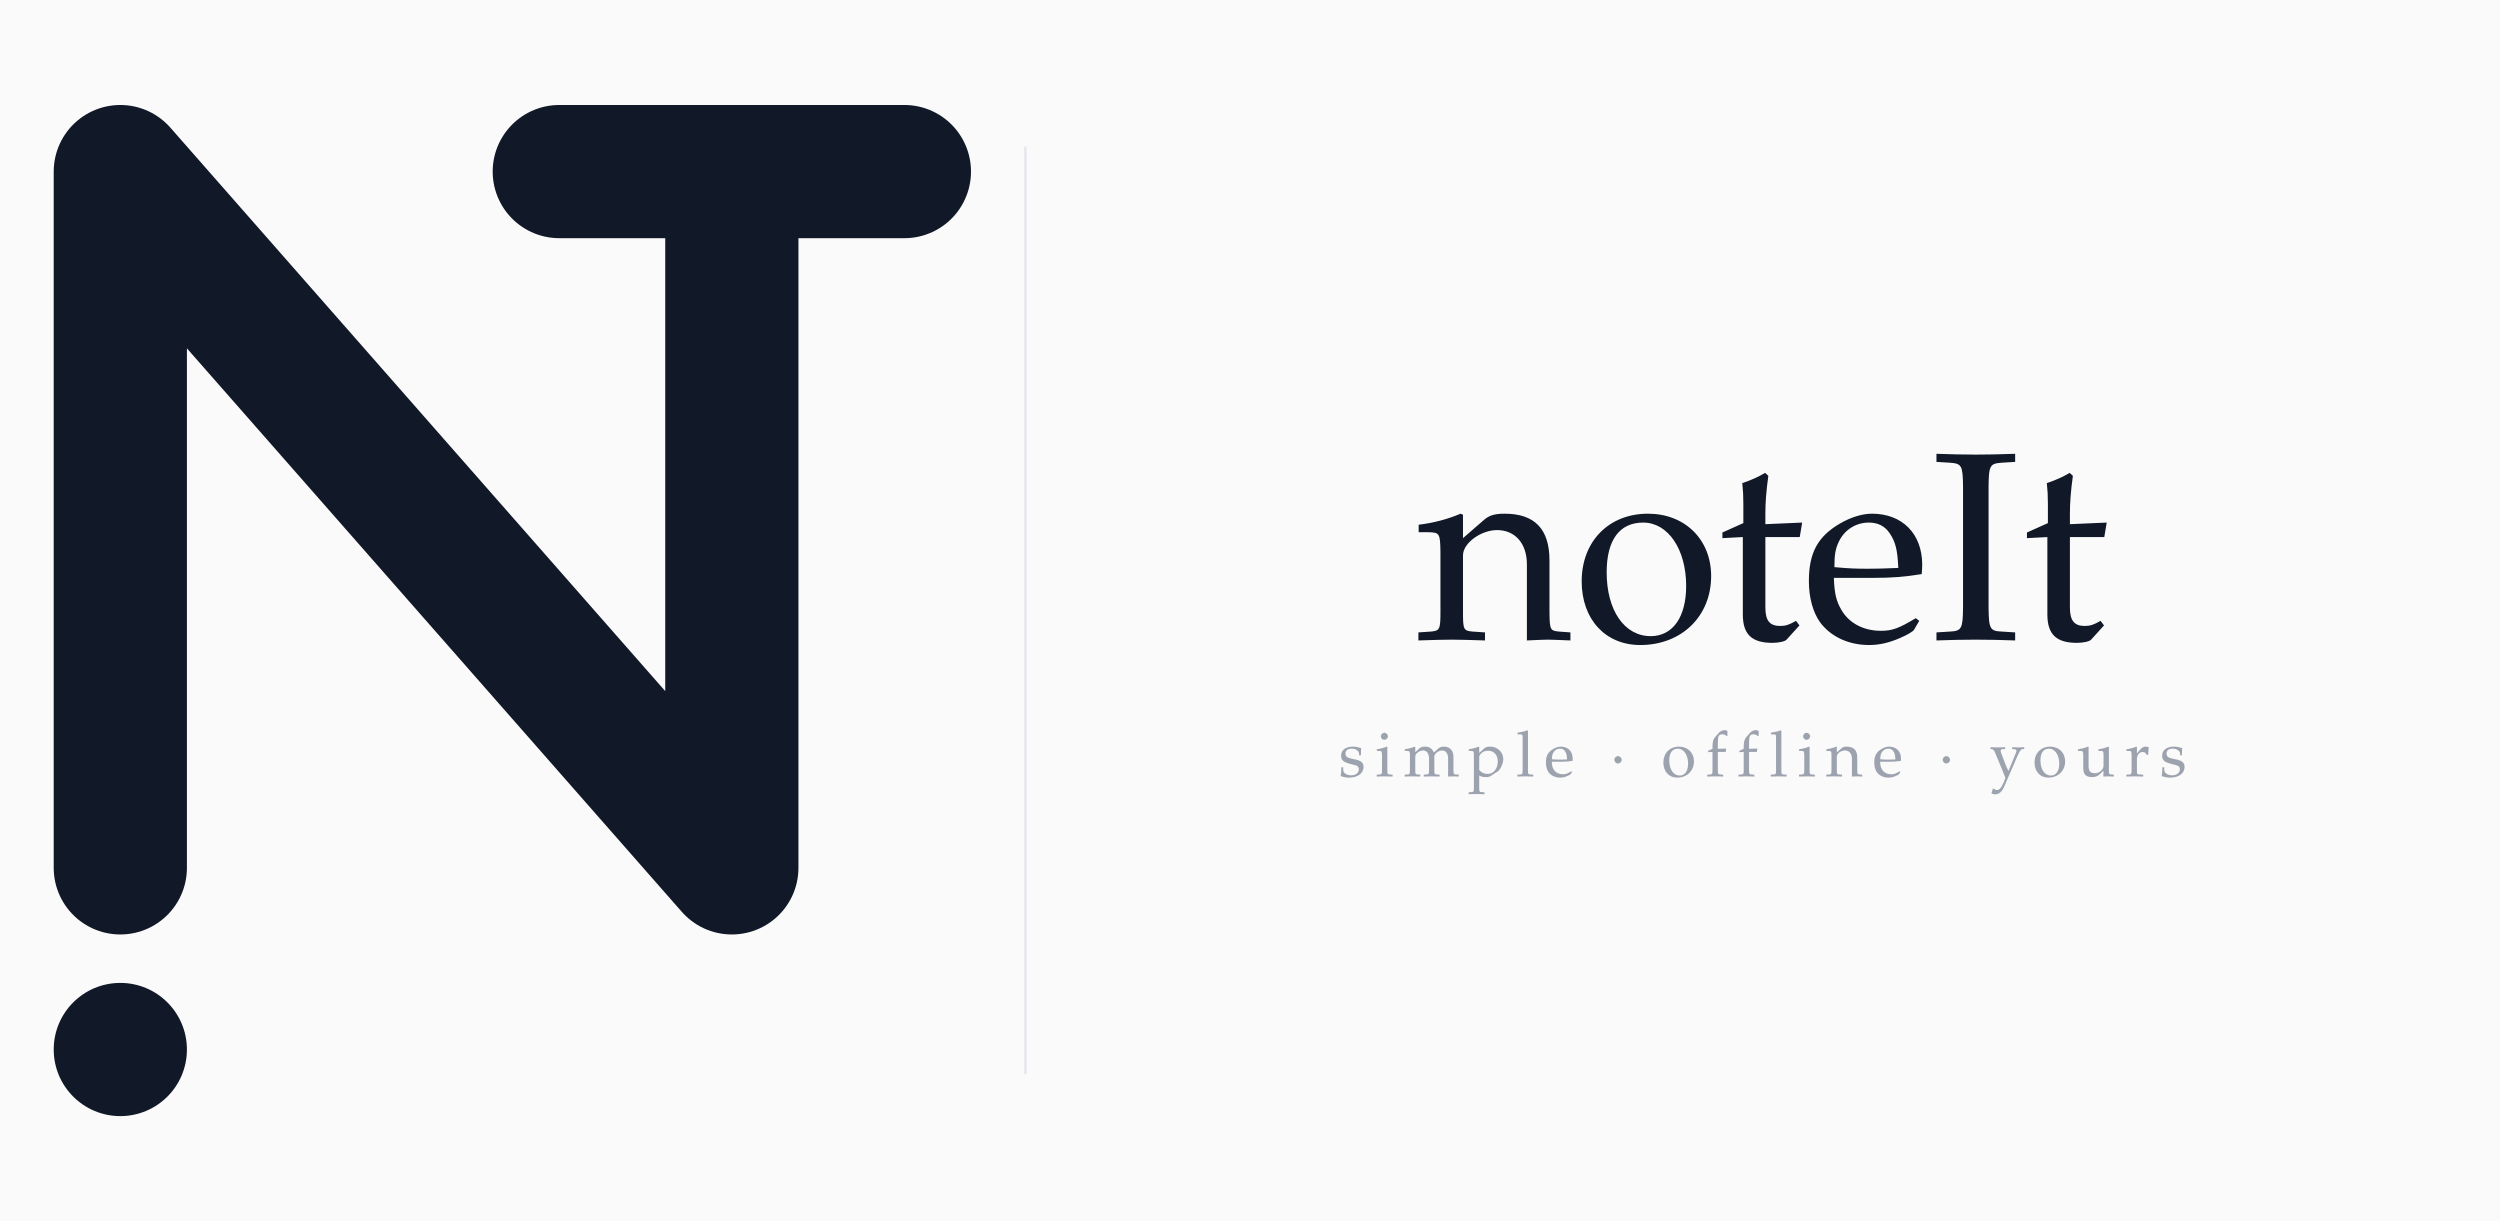
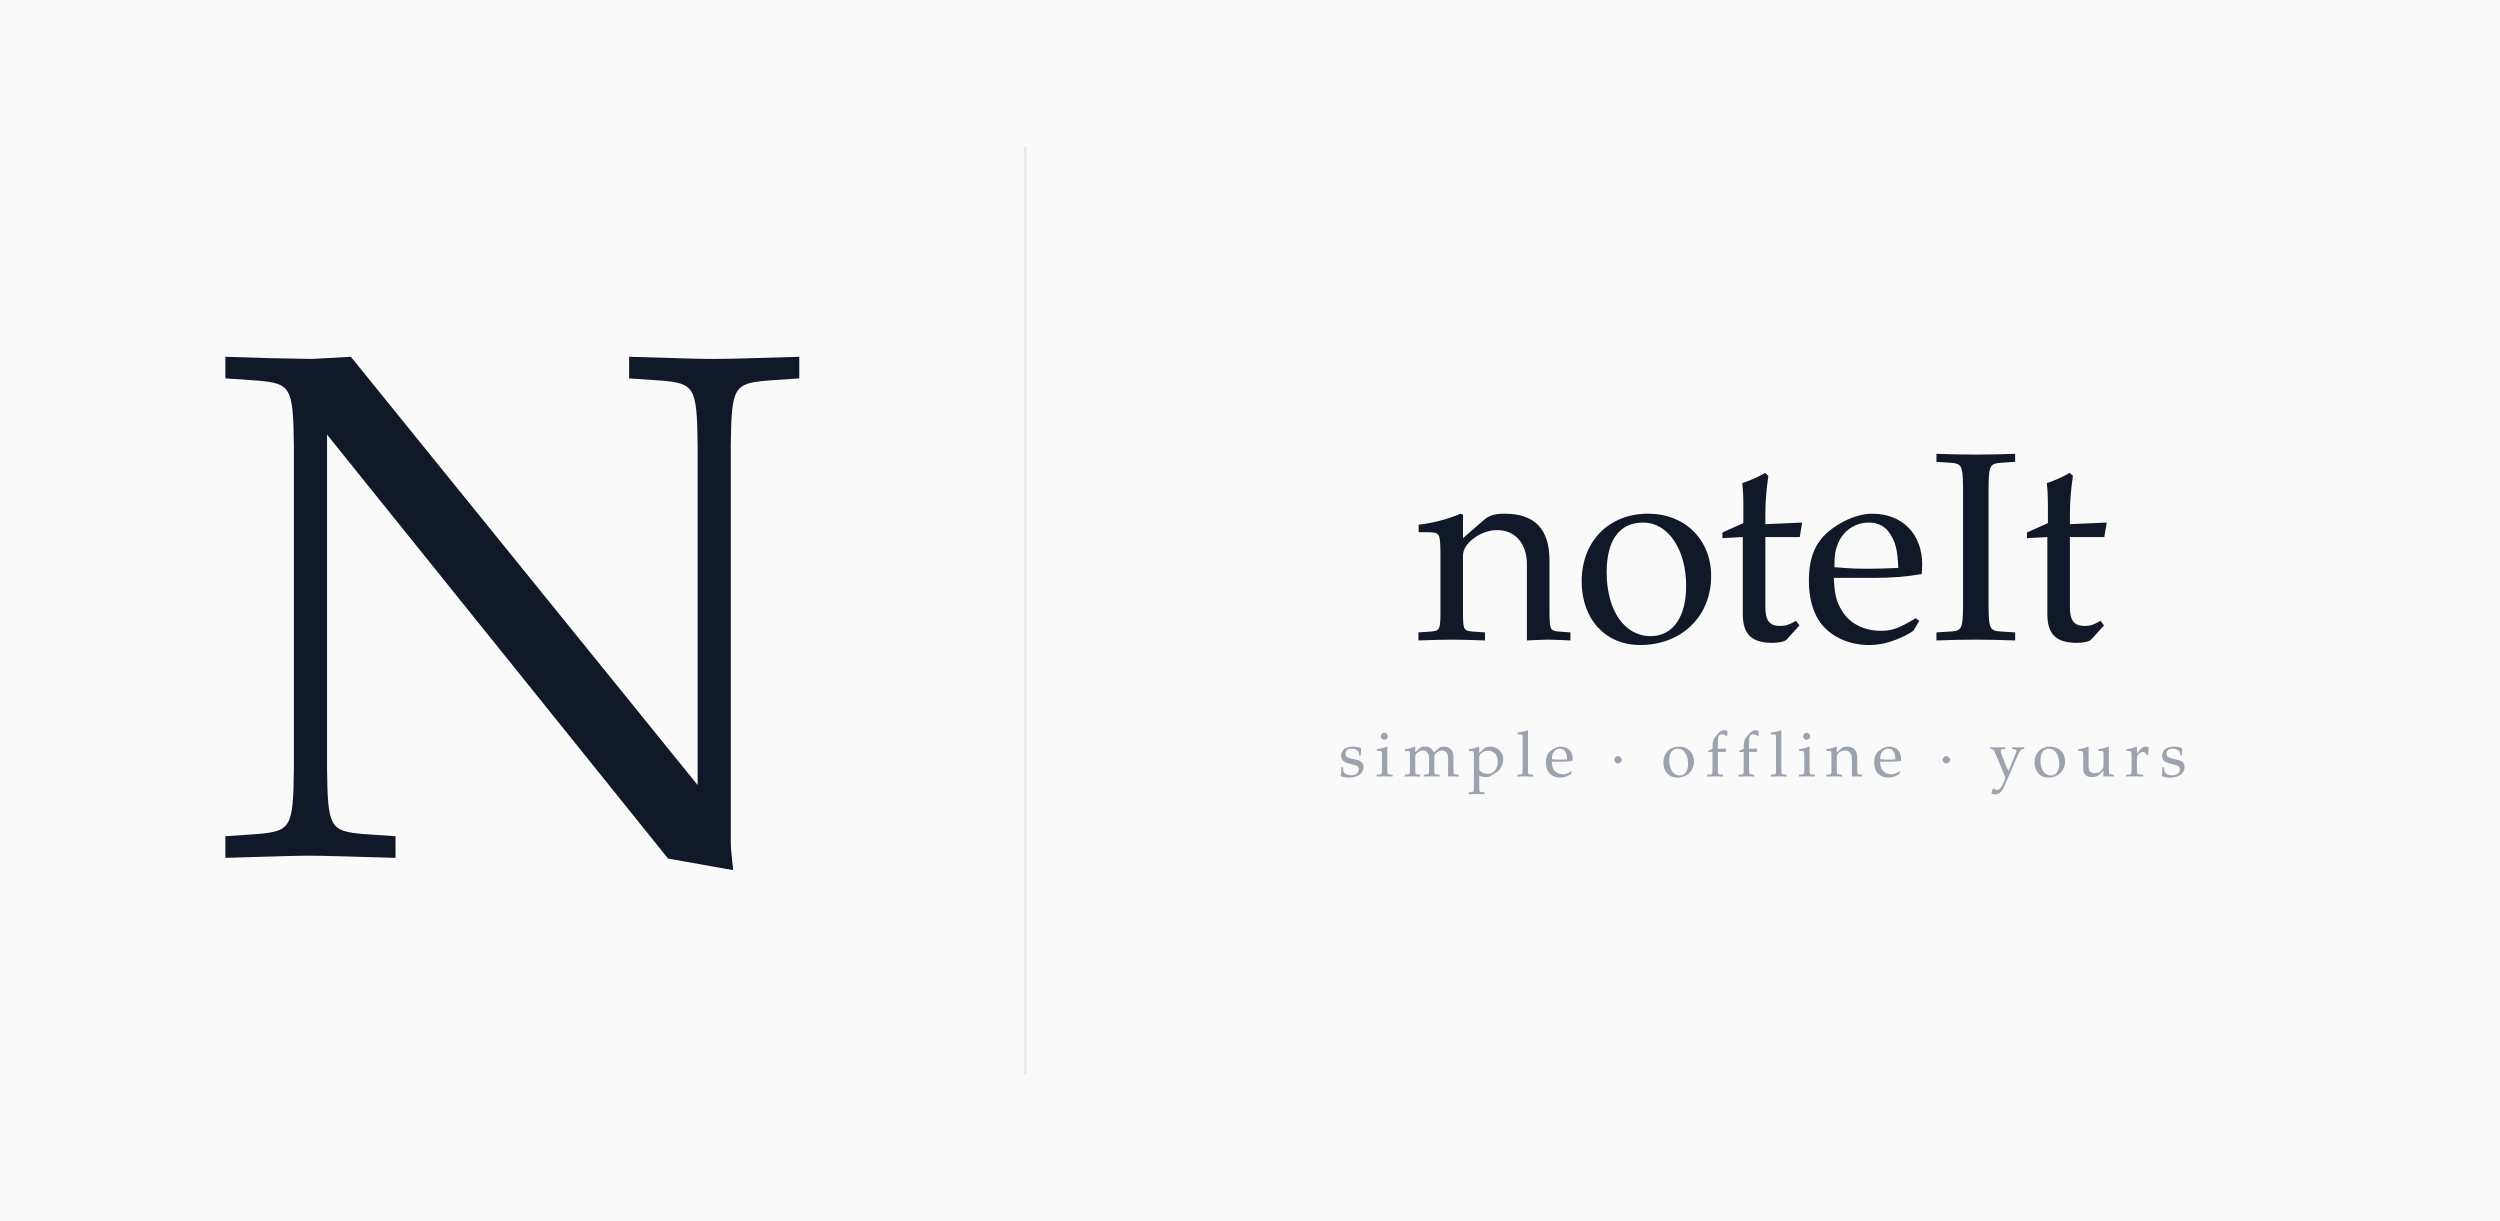
<svg xmlns="http://www.w3.org/2000/svg" viewBox="0 0 1024 500" width="1024" height="500">
  <rect width="1024" height="500" fill="#FAFAFA" />
-   <g transform="translate(22, 43) scale(0.62) translate(-266, -176)">
-     <path d="M 310 680 L 310 220 L 714 680 L 714 220" fill="none" stroke="#111827" stroke-width="88" stroke-linecap="round" stroke-linejoin="round" />
-     <circle cx="310" cy="800" r="44" fill="#111827" />
-     <line x1="600" y1="220" x2="828" y2="220" stroke="#111827" stroke-width="88" stroke-linecap="round" />
-   </g>
+   <svg x="0" y="0" width="420" height="500" viewBox="0 0 1024 1024" preserveAspectRatio="xMidYMid meet">
+     <text x="512" y="757" font-family="'Book Antiqua', Palatino, serif" font-size="720" font-weight="400" fill="#111827" text-anchor="middle">N</text>
+   </svg>
  <line x1="420" y1="60" x2="420" y2="440" stroke="#E5E7EB" stroke-width="1" />
  <text x="722" y="262" font-family="'Book Antiqua', Palatino, serif" font-size="110" font-weight="400" fill="#111827" text-anchor="middle">noteIt</text>
  <text x="722" y="318" font-family="'Book Antiqua', Palatino, serif" font-size="26" font-weight="400" fill="#9CA3AF" text-anchor="middle" letter-spacing="4">simple · offline · yours</text>
</svg>
